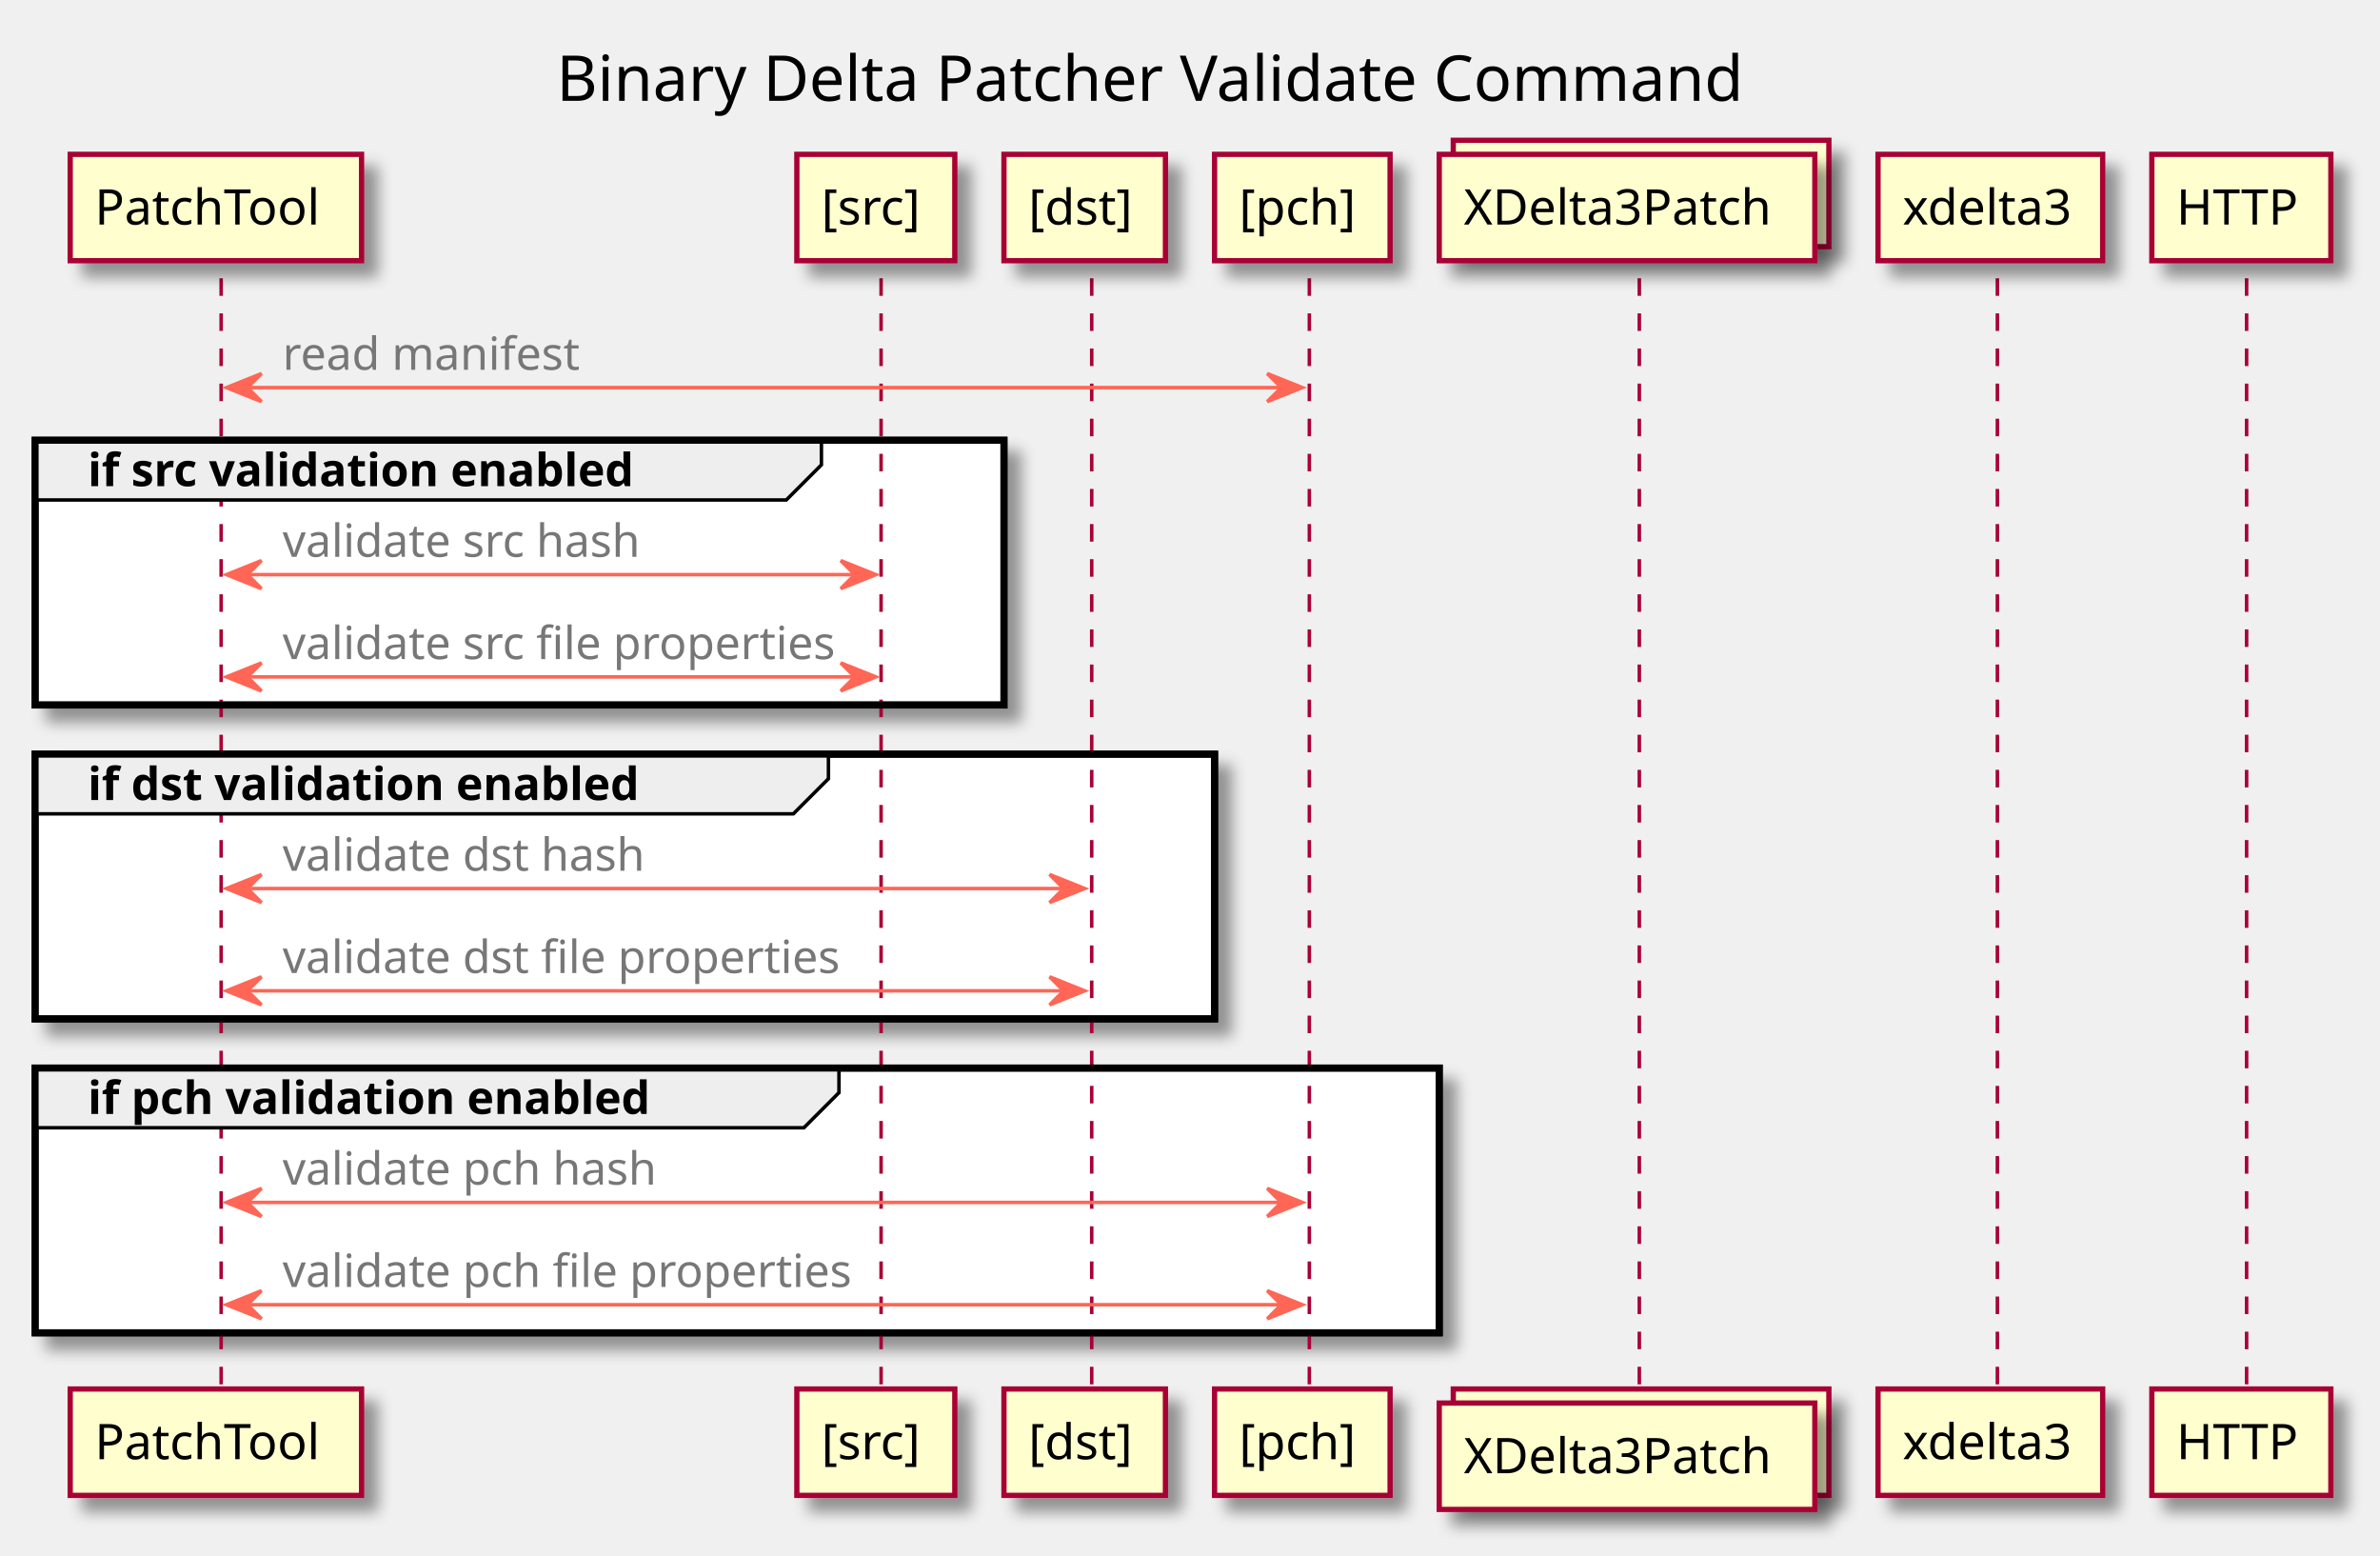
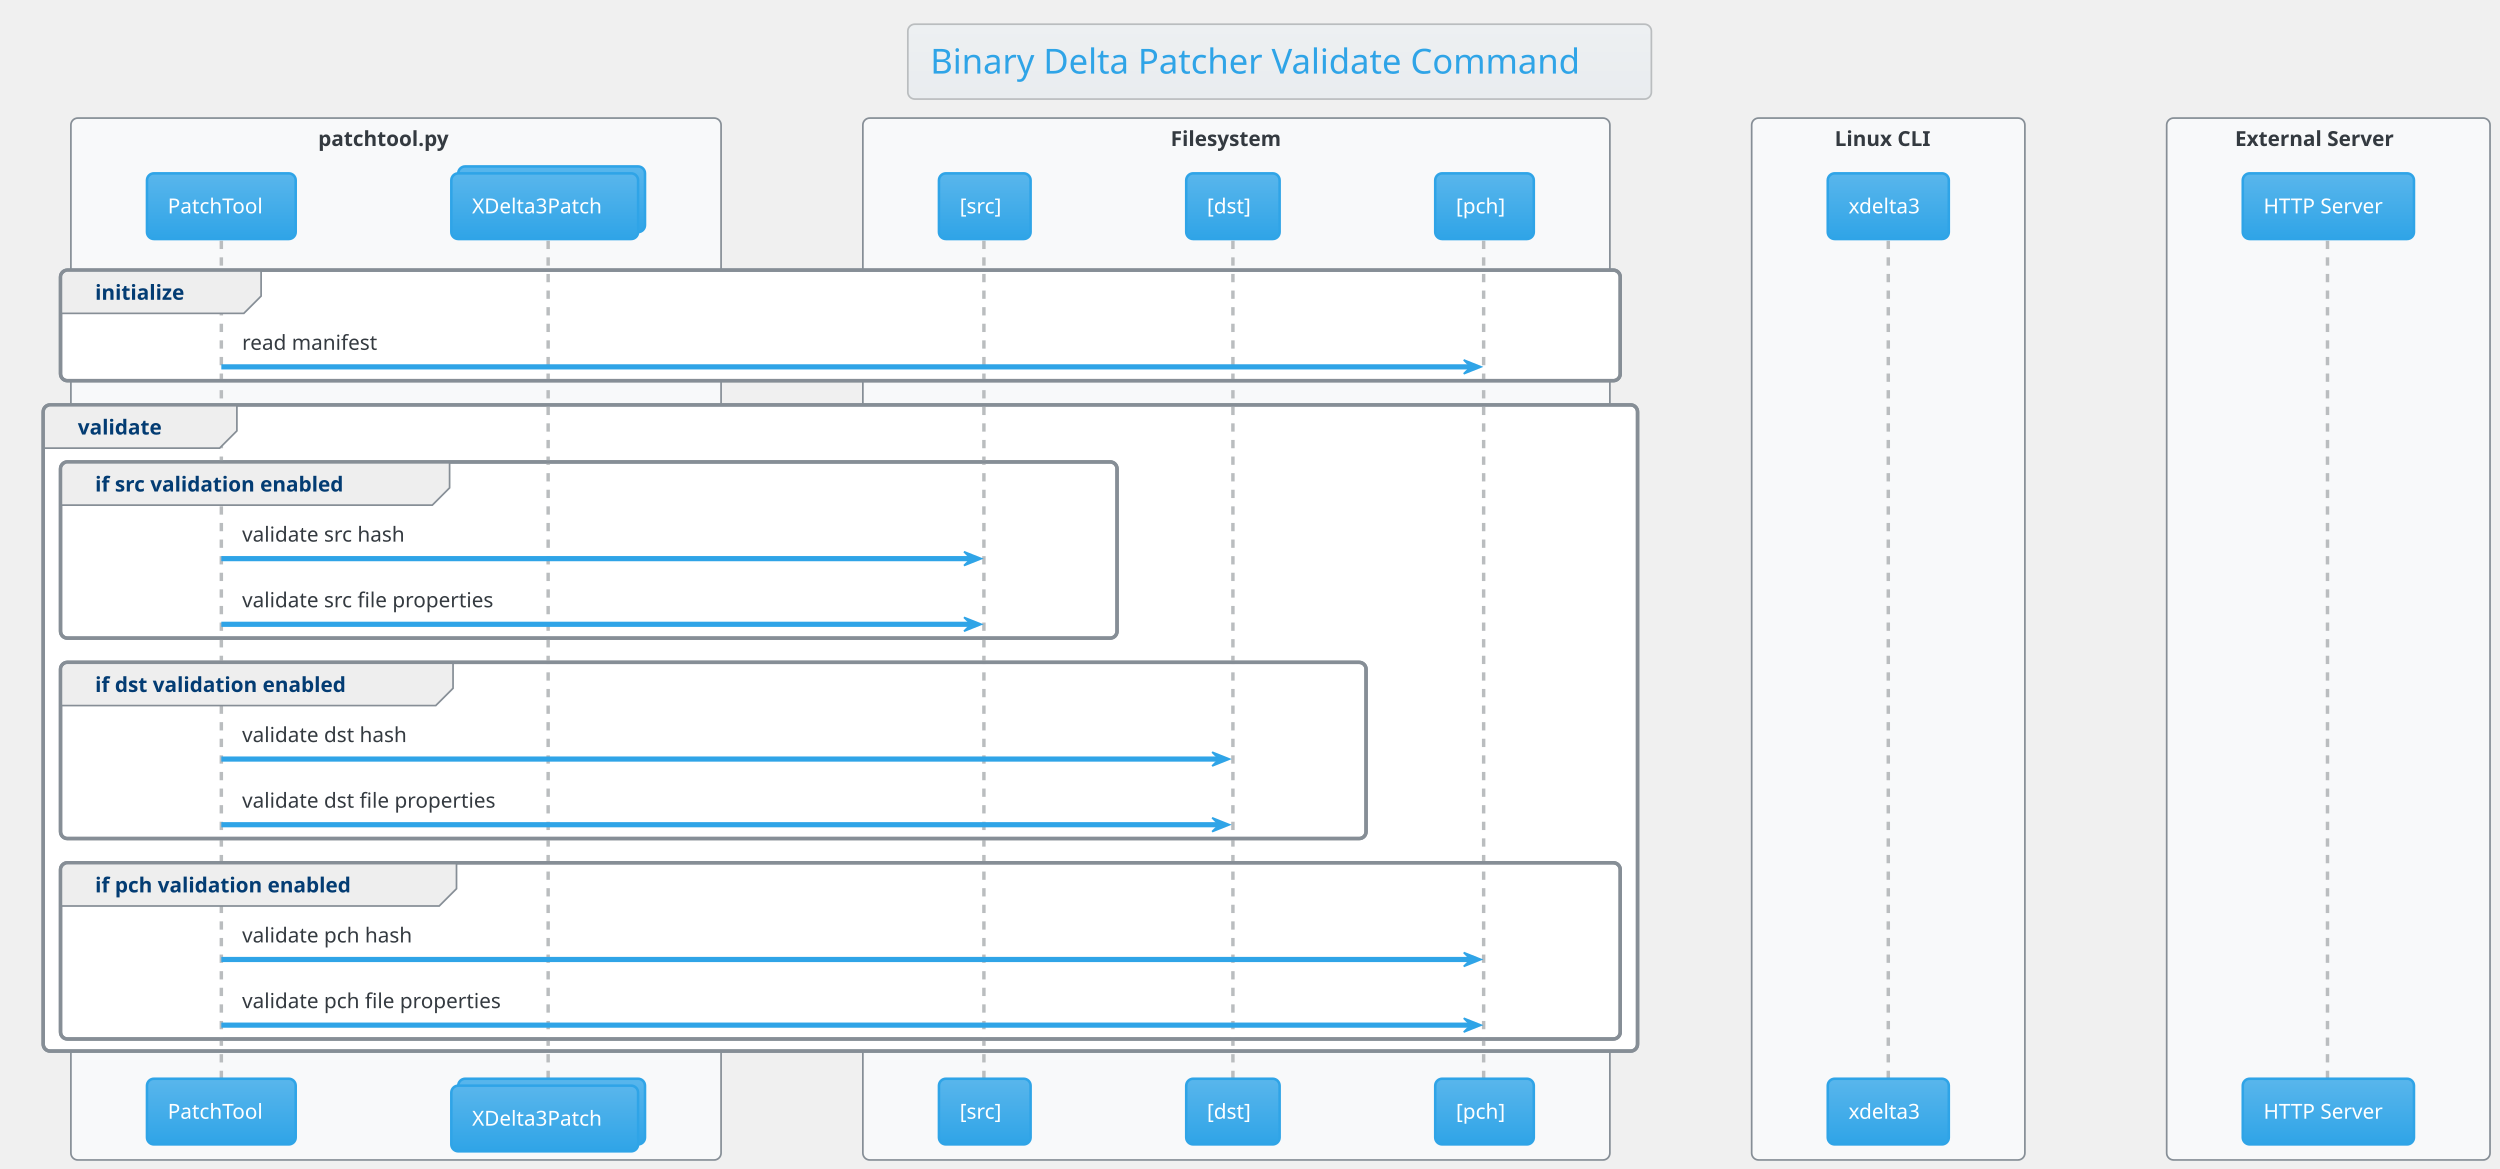
- <svg xmlns="http://www.w3.org/2000/svg" contentScriptType="application/ecmascript" contentStyleType="text/css" height="443px" preserveAspectRatio="none" style="width:678px;height:443px;" version="1.1" viewBox="0 0 678 443" width="678px" zoomAndPan="magnify">
+ <svg xmlns="http://www.w3.org/2000/svg" contentScriptType="application/ecmascript" contentStyleType="text/css" height="704.167px" preserveAspectRatio="none" style="width:1506px;height:704px;background:#00000000;" version="1.1" viewBox="0 0 1506 704" width="1506.25px" zoomAndPan="magnify">
  <defs>
-     <filter height="300%" id="fx28fzo1g70gj" width="300%" x="-1" y="-1">
-       <feGaussianBlur result="blurOut" stdDeviation="2.0" />
-       <feColorMatrix in="blurOut" result="blurOut2" type="matrix" values="0 0 0 0 0 0 0 0 0 0 0 0 0 0 0 0 0 0 .4 0" />
-       <feOffset dx="4.0" dy="4.0" in="blurOut2" result="blurOut3" />
-       <feBlend in="SourceGraphic" in2="blurOut3" mode="normal" />
-     </filter>
+     <linearGradient id="g1j6qcrv6uw5m20" x1="50%" x2="50%" y1="0%" y2="100%">
+       <stop offset="0%" stop-color="#EDF0F2" />
+       <stop offset="100%" stop-color="#E9ECEF" />
+     </linearGradient>
+     <linearGradient id="g1j6qcrv6uw5m21" x1="50%" x2="50%" y1="0%" y2="100%">
+       <stop offset="0%" stop-color="#59B6EC" />
+       <stop offset="100%" stop-color="#2FA4E7" />
+     </linearGradient>
  </defs>
  <g>
-     <text fill="#000000" font-family="sans-serif" font-size="18" lengthAdjust="spacingAndGlyphs" textLength="356" x="158.5" y="28.708">Binary Delta Patcher Validate Command</text>
-     <rect fill="#FFFFFF" filter="url(#fx28fzo1g70gj)" height="75.398" style="stroke:#000000;stroke-width:2.0;" width="276" x="10" y="125.383" />
-     <rect fill="#FFFFFF" filter="url(#fx28fzo1g70gj)" height="75.398" style="stroke:#000000;stroke-width:2.0;" width="336" x="10" y="214.781" />
-     <rect fill="#FFFFFF" filter="url(#fx28fzo1g70gj)" height="75.398" style="stroke:#000000;stroke-width:2.0;" width="400" x="10" y="304.18" />
-     <line style="stroke:#A80036;stroke-width:1.0;stroke-dasharray:5.0,5.0;" x1="63" x2="63" y1="79.25" y2="396.578" />
-     <line style="stroke:#A80036;stroke-width:1.0;stroke-dasharray:5.0,5.0;" x1="251" x2="251" y1="79.25" y2="396.578" />
-     <line style="stroke:#A80036;stroke-width:1.0;stroke-dasharray:5.0,5.0;" x1="311" x2="311" y1="79.25" y2="396.578" />
-     <line style="stroke:#A80036;stroke-width:1.0;stroke-dasharray:5.0,5.0;" x1="373" x2="373" y1="79.25" y2="396.578" />
-     <line style="stroke:#A80036;stroke-width:1.0;stroke-dasharray:5.0,5.0;" x1="467" x2="467" y1="79.25" y2="396.578" />
-     <line style="stroke:#A80036;stroke-width:1.0;stroke-dasharray:5.0,5.0;" x1="569" x2="569" y1="79.25" y2="396.578" />
-     <line style="stroke:#A80036;stroke-width:1.0;stroke-dasharray:5.0,5.0;" x1="640" x2="640" y1="79.25" y2="396.578" />
-     <rect fill="#FEFECE" filter="url(#fx28fzo1g70gj)" height="30.297" style="stroke:#A80036;stroke-width:1.5;" width="83" x="20" y="43.953" />
-     <text fill="#000000" font-family="sans-serif" font-size="14" lengthAdjust="spacingAndGlyphs" textLength="69" x="27" y="63.948">PatchTool</text>
-     <rect fill="#FEFECE" filter="url(#fx28fzo1g70gj)" height="30.297" style="stroke:#A80036;stroke-width:1.5;" width="83" x="20" y="395.578" />
-     <text fill="#000000" font-family="sans-serif" font-size="14" lengthAdjust="spacingAndGlyphs" textLength="69" x="27" y="415.573">PatchTool</text>
-     <rect fill="#FEFECE" filter="url(#fx28fzo1g70gj)" height="30.297" style="stroke:#A80036;stroke-width:1.5;" width="45" x="227" y="43.953" />
-     <text fill="#000000" font-family="sans-serif" font-size="14" lengthAdjust="spacingAndGlyphs" textLength="31" x="234" y="63.948">[src]</text>
-     <rect fill="#FEFECE" filter="url(#fx28fzo1g70gj)" height="30.297" style="stroke:#A80036;stroke-width:1.5;" width="45" x="227" y="395.578" />
-     <text fill="#000000" font-family="sans-serif" font-size="14" lengthAdjust="spacingAndGlyphs" textLength="31" x="234" y="415.573">[src]</text>
-     <rect fill="#FEFECE" filter="url(#fx28fzo1g70gj)" height="30.297" style="stroke:#A80036;stroke-width:1.5;" width="46" x="286" y="43.953" />
-     <text fill="#000000" font-family="sans-serif" font-size="14" lengthAdjust="spacingAndGlyphs" textLength="32" x="293" y="63.948">[dst]</text>
-     <rect fill="#FEFECE" filter="url(#fx28fzo1g70gj)" height="30.297" style="stroke:#A80036;stroke-width:1.5;" width="46" x="286" y="395.578" />
-     <text fill="#000000" font-family="sans-serif" font-size="14" lengthAdjust="spacingAndGlyphs" textLength="32" x="293" y="415.573">[dst]</text>
-     <rect fill="#FEFECE" filter="url(#fx28fzo1g70gj)" height="30.297" style="stroke:#A80036;stroke-width:1.5;" width="50" x="346" y="43.953" />
-     <text fill="#000000" font-family="sans-serif" font-size="14" lengthAdjust="spacingAndGlyphs" textLength="36" x="353" y="63.948">[pch]</text>
-     <rect fill="#FEFECE" filter="url(#fx28fzo1g70gj)" height="30.297" style="stroke:#A80036;stroke-width:1.5;" width="50" x="346" y="395.578" />
-     <text fill="#000000" font-family="sans-serif" font-size="14" lengthAdjust="spacingAndGlyphs" textLength="36" x="353" y="415.573">[pch]</text>
-     <rect fill="#FEFECE" filter="url(#fx28fzo1g70gj)" height="30.297" style="stroke:#A80036;stroke-width:1.5;" width="107" x="414" y="39.953" />
-     <rect fill="#FEFECE" filter="url(#fx28fzo1g70gj)" height="30.297" style="stroke:#A80036;stroke-width:1.5;" width="107" x="410" y="43.953" />
-     <text fill="#000000" font-family="sans-serif" font-size="14" lengthAdjust="spacingAndGlyphs" textLength="93" x="417" y="63.948">XDelta3Patch</text>
-     <rect fill="#FEFECE" filter="url(#fx28fzo1g70gj)" height="30.297" style="stroke:#A80036;stroke-width:1.5;" width="107" x="414" y="395.578" />
-     <rect fill="#FEFECE" filter="url(#fx28fzo1g70gj)" height="30.297" style="stroke:#A80036;stroke-width:1.5;" width="107" x="410" y="399.578" />
-     <text fill="#000000" font-family="sans-serif" font-size="14" lengthAdjust="spacingAndGlyphs" textLength="93" x="417" y="419.573">XDelta3Patch</text>
-     <rect fill="#FEFECE" filter="url(#fx28fzo1g70gj)" height="30.297" style="stroke:#A80036;stroke-width:1.5;" width="64" x="535" y="43.953" />
-     <text fill="#000000" font-family="sans-serif" font-size="14" lengthAdjust="spacingAndGlyphs" textLength="50" x="542" y="63.948">xdelta3</text>
-     <rect fill="#FEFECE" filter="url(#fx28fzo1g70gj)" height="30.297" style="stroke:#A80036;stroke-width:1.5;" width="64" x="535" y="395.578" />
-     <text fill="#000000" font-family="sans-serif" font-size="14" lengthAdjust="spacingAndGlyphs" textLength="50" x="542" y="415.573">xdelta3</text>
-     <rect fill="#FEFECE" filter="url(#fx28fzo1g70gj)" height="30.297" style="stroke:#A80036;stroke-width:1.5;" width="51" x="613" y="43.953" />
-     <text fill="#000000" font-family="sans-serif" font-size="14" lengthAdjust="spacingAndGlyphs" textLength="37" x="620" y="63.948">HTTP</text>
-     <rect fill="#FEFECE" filter="url(#fx28fzo1g70gj)" height="30.297" style="stroke:#A80036;stroke-width:1.5;" width="51" x="613" y="395.578" />
-     <text fill="#000000" font-family="sans-serif" font-size="14" lengthAdjust="spacingAndGlyphs" textLength="37" x="620" y="415.573">HTTP</text>
-     <polygon fill="#FF6655" points="74.5,106.383,64.5,110.383,74.5,114.383,70.5,110.383" style="stroke:#FF6655;stroke-width:1.0;" />
-     <polygon fill="#FF6655" points="361,106.383,371,110.383,361,114.383,365,110.383" style="stroke:#FF6655;stroke-width:1.0;" />
-     <line style="stroke:#FF6655;stroke-width:1.0;" x1="68.5" x2="367" y1="110.383" y2="110.383" />
-     <text fill="#777777" font-family="Impact" font-size="13" lengthAdjust="spacingAndGlyphs" textLength="89" x="80.5" y="105.317">read manifest</text>
-     <path d="M10,125.383 L234,125.383 L234,132.383 L224,142.383 L10,142.383 L10,125.383 " fill="#EEEEEE" style="stroke:#000000;stroke-width:1.0;" />
-     <rect fill="none" height="75.398" style="stroke:#000000;stroke-width:2.0;" width="276" x="10" y="125.383" />
-     <text fill="#000000" font-family="sans-serif" font-size="13" font-weight="bold" lengthAdjust="spacingAndGlyphs" textLength="179" x="25" y="138.45">if src validation enabled</text>
-     <polygon fill="#FF6655" points="74.5,159.648,64.5,163.648,74.5,167.648,70.5,163.648" style="stroke:#FF6655;stroke-width:1.0;" />
-     <polygon fill="#FF6655" points="239.5,159.648,249.5,163.648,239.5,167.648,243.5,163.648" style="stroke:#FF6655;stroke-width:1.0;" />
-     <line style="stroke:#FF6655;stroke-width:1.0;" x1="68.5" x2="245.5" y1="163.648" y2="163.648" />
-     <text fill="#777777" font-family="Impact" font-size="13" lengthAdjust="spacingAndGlyphs" textLength="108" x="80.5" y="158.583">validate src hash</text>
-     <polygon fill="#FF6655" points="74.5,188.781,64.5,192.781,74.5,196.781,70.5,192.781" style="stroke:#FF6655;stroke-width:1.0;" />
-     <polygon fill="#FF6655" points="239.5,188.781,249.5,192.781,239.5,196.781,243.5,192.781" style="stroke:#FF6655;stroke-width:1.0;" />
-     <line style="stroke:#FF6655;stroke-width:1.0;" x1="68.5" x2="245.5" y1="192.781" y2="192.781" />
-     <text fill="#777777" font-family="Impact" font-size="13" lengthAdjust="spacingAndGlyphs" textLength="164" x="80.5" y="187.715">validate src file properties</text>
-     <path d="M10,214.781 L236,214.781 L236,221.781 L226,231.781 L10,231.781 L10,214.781 " fill="#EEEEEE" style="stroke:#000000;stroke-width:1.0;" />
-     <rect fill="none" height="75.398" style="stroke:#000000;stroke-width:2.0;" width="336" x="10" y="214.781" />
-     <text fill="#000000" font-family="sans-serif" font-size="13" font-weight="bold" lengthAdjust="spacingAndGlyphs" textLength="181" x="25" y="227.848">if dst validation enabled</text>
-     <polygon fill="#FF6655" points="74.5,249.047,64.5,253.047,74.5,257.047,70.5,253.047" style="stroke:#FF6655;stroke-width:1.0;" />
-     <polygon fill="#FF6655" points="299,249.047,309,253.047,299,257.047,303,253.047" style="stroke:#FF6655;stroke-width:1.0;" />
-     <line style="stroke:#FF6655;stroke-width:1.0;" x1="68.5" x2="305" y1="253.047" y2="253.047" />
-     <text fill="#777777" font-family="Impact" font-size="13" lengthAdjust="spacingAndGlyphs" textLength="109" x="80.5" y="247.981">validate dst hash</text>
-     <polygon fill="#FF6655" points="74.5,278.18,64.5,282.18,74.5,286.18,70.5,282.18" style="stroke:#FF6655;stroke-width:1.0;" />
-     <polygon fill="#FF6655" points="299,278.18,309,282.18,299,286.18,303,282.18" style="stroke:#FF6655;stroke-width:1.0;" />
-     <line style="stroke:#FF6655;stroke-width:1.0;" x1="68.5" x2="305" y1="282.18" y2="282.18" />
-     <text fill="#777777" font-family="Impact" font-size="13" lengthAdjust="spacingAndGlyphs" textLength="165" x="80.5" y="277.114">validate dst file properties</text>
-     <path d="M10,304.18 L239,304.18 L239,311.18 L229,321.18 L10,321.18 L10,304.18 " fill="#EEEEEE" style="stroke:#000000;stroke-width:1.0;" />
-     <rect fill="none" height="75.398" style="stroke:#000000;stroke-width:2.0;" width="400" x="10" y="304.18" />
-     <text fill="#000000" font-family="sans-serif" font-size="13" font-weight="bold" lengthAdjust="spacingAndGlyphs" textLength="184" x="25" y="317.247">if pch validation enabled</text>
-     <polygon fill="#FF6655" points="74.5,338.445,64.5,342.445,74.5,346.445,70.5,342.445" style="stroke:#FF6655;stroke-width:1.0;" />
-     <polygon fill="#FF6655" points="361,338.445,371,342.445,361,346.445,365,342.445" style="stroke:#FF6655;stroke-width:1.0;" />
-     <line style="stroke:#FF6655;stroke-width:1.0;" x1="68.5" x2="367" y1="342.445" y2="342.445" />
-     <text fill="#777777" font-family="Impact" font-size="13" lengthAdjust="spacingAndGlyphs" textLength="112" x="80.5" y="337.379">validate pch hash</text>
-     <polygon fill="#FF6655" points="74.5,367.578,64.5,371.578,74.5,375.578,70.5,371.578" style="stroke:#FF6655;stroke-width:1.0;" />
-     <polygon fill="#FF6655" points="361,367.578,371,371.578,361,375.578,365,371.578" style="stroke:#FF6655;stroke-width:1.0;" />
-     <line style="stroke:#FF6655;stroke-width:1.0;" x1="68.5" x2="367" y1="371.578" y2="371.578" />
-     <text fill="#777777" font-family="Impact" font-size="13" lengthAdjust="spacingAndGlyphs" textLength="168" x="80.5" y="366.512">validate pch file properties</text>
+     <rect fill="url(#g1j6qcrv6uw5m20)" height="45.085" rx="4.167" ry="4.167" style="stroke:#BABDBF;stroke-width:1.042;" width="447.917" x="546.875" y="14.583" />
+     <text fill="#2FA4E7" font-family="Verdana" font-size="20.833" lengthAdjust="spacingAndGlyphs" textLength="420.833" x="560.417" y="44.338">Binary Delta Patcher Validate Command</text>
+     <rect fill="#F8F9FA" height="627.637" rx="4.167" ry="4.167" style="stroke:#868E96;stroke-width:1.042;" width="391.667" x="42.708" y="71.126" />
+     <text fill="#343A40" font-family="Verdana" font-size="12.5" font-weight="bold" lengthAdjust="spacingAndGlyphs" textLength="93.75" x="191.667" y="87.937">patchtool.py</text>
+     <rect fill="#F8F9FA" height="627.637" rx="4.167" ry="4.167" style="stroke:#868E96;stroke-width:1.042;" width="450" x="519.792" y="71.126" />
+     <text fill="#343A40" font-family="Verdana" font-size="12.5" font-weight="bold" lengthAdjust="spacingAndGlyphs" textLength="79.167" x="705.208" y="87.937">Filesystem</text>
+     <rect fill="#F8F9FA" height="627.637" rx="4.167" ry="4.167" style="stroke:#868E96;stroke-width:1.042;" width="164.583" x="1055.208" y="71.126" />
+     <text fill="#343A40" font-family="Verdana" font-size="12.5" font-weight="bold" lengthAdjust="spacingAndGlyphs" textLength="64.583" x="1105.208" y="87.937">Linux CLI</text>
+     <rect fill="#F8F9FA" height="627.637" rx="4.167" ry="4.167" style="stroke:#868E96;stroke-width:1.042;" width="194.792" x="1305.208" y="71.126" />
+     <text fill="#343A40" font-family="Verdana" font-size="12.5" font-weight="bold" lengthAdjust="spacingAndGlyphs" textLength="112.5" x="1346.354" y="87.937">External Server</text>
+     <rect fill="#FFFFFF" height="66.602" rx="4.167" ry="4.167" style="stroke:#868E96;stroke-width:2.083;" width="939.583" x="36.458" y="162.728" />
+     <rect fill="#FFFFFF" height="389.258" rx="4.167" ry="4.167" style="stroke:#868E96;stroke-width:2.083;" width="960.417" x="26.042" y="243.913" />
+     <rect fill="#FFFFFF" height="106.152" rx="4.167" ry="4.167" style="stroke:#868E96;stroke-width:2.083;" width="636.458" x="36.458" y="278.255" />
+     <rect fill="#FFFFFF" height="106.152" rx="4.167" ry="4.167" style="stroke:#868E96;stroke-width:2.083;" width="786.458" x="36.458" y="398.991" />
+     <rect fill="#FFFFFF" height="106.152" rx="4.167" ry="4.167" style="stroke:#868E96;stroke-width:2.083;" width="939.583" x="36.458" y="519.727" />
+     <line style="stroke:#BABDBF;stroke-width:2.083;stroke-dasharray:5.0,5.0;" x1="133.333" x2="133.333" y1="145.019" y2="650.879" />
+     <line style="stroke:#BABDBF;stroke-width:2.083;stroke-dasharray:5.0,5.0;" x1="330.208" x2="330.208" y1="145.019" y2="650.879" />
+     <line style="stroke:#BABDBF;stroke-width:2.083;stroke-dasharray:5.0,5.0;" x1="592.708" x2="592.708" y1="145.019" y2="650.879" />
+     <line style="stroke:#BABDBF;stroke-width:2.083;stroke-dasharray:5.0,5.0;" x1="742.708" x2="742.708" y1="145.019" y2="650.879" />
+     <line style="stroke:#BABDBF;stroke-width:2.083;stroke-dasharray:5.0,5.0;" x1="893.75" x2="893.75" y1="145.019" y2="650.879" />
+     <line style="stroke:#BABDBF;stroke-width:2.083;stroke-dasharray:5.0,5.0;" x1="1137.5" x2="1137.5" y1="145.019" y2="650.879" />
+     <line style="stroke:#BABDBF;stroke-width:2.083;stroke-dasharray:5.0,5.0;" x1="1402.083" x2="1402.083" y1="145.019" y2="650.879" />
+     <rect fill="url(#g1j6qcrv6uw5m21)" height="39.551" rx="4.167" ry="4.167" style="stroke:#2FA4E7;stroke-width:1.562;" width="89.583" x="88.542" y="104.427" />
+     <text fill="#FFFFFF" font-family="Verdana" font-size="12.5" lengthAdjust="spacingAndGlyphs" textLength="64.583" x="101.042" y="128.53">PatchTool</text>
+     <rect fill="url(#g1j6qcrv6uw5m21)" height="39.551" rx="4.167" ry="4.167" style="stroke:#2FA4E7;stroke-width:1.562;" width="89.583" x="88.542" y="649.837" />
+     <text fill="#FFFFFF" font-family="Verdana" font-size="12.5" lengthAdjust="spacingAndGlyphs" textLength="64.583" x="101.042" y="673.94">PatchTool</text>
+     <rect fill="url(#g1j6qcrv6uw5m21)" height="39.551" rx="4.167" ry="4.167" style="stroke:#2FA4E7;stroke-width:1.562;" width="112.5" x="276.042" y="100.26" />
+     <rect fill="url(#g1j6qcrv6uw5m21)" height="39.551" rx="4.167" ry="4.167" style="stroke:#2FA4E7;stroke-width:1.562;" width="112.5" x="271.875" y="104.427" />
+     <text fill="#FFFFFF" font-family="Verdana" font-size="12.5" lengthAdjust="spacingAndGlyphs" textLength="87.5" x="284.375" y="128.53">XDelta3Patch</text>
+     <rect fill="url(#g1j6qcrv6uw5m21)" height="39.551" rx="4.167" ry="4.167" style="stroke:#2FA4E7;stroke-width:1.562;" width="112.5" x="276.042" y="649.837" />
+     <rect fill="url(#g1j6qcrv6uw5m21)" height="39.551" rx="4.167" ry="4.167" style="stroke:#2FA4E7;stroke-width:1.562;" width="112.5" x="271.875" y="654.004" />
+     <text fill="#FFFFFF" font-family="Verdana" font-size="12.5" lengthAdjust="spacingAndGlyphs" textLength="87.5" x="284.375" y="678.107">XDelta3Patch</text>
+     <rect fill="url(#g1j6qcrv6uw5m21)" height="39.551" rx="4.167" ry="4.167" style="stroke:#2FA4E7;stroke-width:1.562;" width="55.208" x="565.625" y="104.427" />
+     <text fill="#FFFFFF" font-family="Verdana" font-size="12.5" lengthAdjust="spacingAndGlyphs" textLength="30.208" x="578.125" y="128.53">[src]</text>
+     <rect fill="url(#g1j6qcrv6uw5m21)" height="39.551" rx="4.167" ry="4.167" style="stroke:#2FA4E7;stroke-width:1.562;" width="55.208" x="565.625" y="649.837" />
+     <text fill="#FFFFFF" font-family="Verdana" font-size="12.5" lengthAdjust="spacingAndGlyphs" textLength="30.208" x="578.125" y="673.94">[src]</text>
+     <rect fill="url(#g1j6qcrv6uw5m21)" height="39.551" rx="4.167" ry="4.167" style="stroke:#2FA4E7;stroke-width:1.562;" width="56.25" x="714.583" y="104.427" />
+     <text fill="#FFFFFF" font-family="Verdana" font-size="12.5" lengthAdjust="spacingAndGlyphs" textLength="31.25" x="727.083" y="128.53">[dst]</text>
+     <rect fill="url(#g1j6qcrv6uw5m21)" height="39.551" rx="4.167" ry="4.167" style="stroke:#2FA4E7;stroke-width:1.562;" width="56.25" x="714.583" y="649.837" />
+     <text fill="#FFFFFF" font-family="Verdana" font-size="12.5" lengthAdjust="spacingAndGlyphs" textLength="31.25" x="727.083" y="673.94">[dst]</text>
+     <rect fill="url(#g1j6qcrv6uw5m21)" height="39.551" rx="4.167" ry="4.167" style="stroke:#2FA4E7;stroke-width:1.562;" width="59.375" x="864.583" y="104.427" />
+     <text fill="#FFFFFF" font-family="Verdana" font-size="12.5" lengthAdjust="spacingAndGlyphs" textLength="34.375" x="877.083" y="128.53">[pch]</text>
+     <rect fill="url(#g1j6qcrv6uw5m21)" height="39.551" rx="4.167" ry="4.167" style="stroke:#2FA4E7;stroke-width:1.562;" width="59.375" x="864.583" y="649.837" />
+     <text fill="#FFFFFF" font-family="Verdana" font-size="12.5" lengthAdjust="spacingAndGlyphs" textLength="34.375" x="877.083" y="673.94">[pch]</text>
+     <rect fill="url(#g1j6qcrv6uw5m21)" height="39.551" rx="4.167" ry="4.167" style="stroke:#2FA4E7;stroke-width:1.562;" width="72.917" x="1101.042" y="104.427" />
+     <text fill="#FFFFFF" font-family="Verdana" font-size="12.5" lengthAdjust="spacingAndGlyphs" textLength="47.917" x="1113.542" y="128.53">xdelta3</text>
+     <rect fill="url(#g1j6qcrv6uw5m21)" height="39.551" rx="4.167" ry="4.167" style="stroke:#2FA4E7;stroke-width:1.562;" width="72.917" x="1101.042" y="649.837" />
+     <text fill="#FFFFFF" font-family="Verdana" font-size="12.5" lengthAdjust="spacingAndGlyphs" textLength="47.917" x="1113.542" y="673.94">xdelta3</text>
+     <rect fill="url(#g1j6qcrv6uw5m21)" height="39.551" rx="4.167" ry="4.167" style="stroke:#2FA4E7;stroke-width:1.562;" width="103.125" x="1351.042" y="104.427" />
+     <text fill="#FFFFFF" font-family="Verdana" font-size="12.5" lengthAdjust="spacingAndGlyphs" textLength="78.125" x="1363.542" y="128.53">HTTP Server</text>
+     <rect fill="url(#g1j6qcrv6uw5m21)" height="39.551" rx="4.167" ry="4.167" style="stroke:#2FA4E7;stroke-width:1.562;" width="103.125" x="1351.042" y="649.837" />
+     <text fill="#FFFFFF" font-family="Verdana" font-size="12.5" lengthAdjust="spacingAndGlyphs" textLength="78.125" x="1363.542" y="673.94">HTTP Server</text>
+     <path d="M40.625,162.728 L157.292,162.728 L157.292,178.353 L146.875,188.769 L36.458,188.769 L36.458,166.894 " fill="#EEEEEE" style="stroke:#868E96;stroke-width:1.042;" />
+     <rect fill="none" height="66.602" rx="4.167" ry="4.167" style="stroke:#868E96;stroke-width:2.083;" width="939.583" x="36.458" y="162.728" />
+     <text fill="#033C73" font-family="Verdana" font-size="12.5" font-weight="bold" lengthAdjust="spacingAndGlyphs" textLength="63.542" x="57.292" y="180.581">initialize</text>
+     <polygon fill="#2FA4E7" points="881.771,216.829,892.188,220.996,881.771,225.163,885.938,220.996" style="stroke:#2FA4E7;stroke-width:1.042;" />
+     <line style="stroke:#2FA4E7;stroke-width:3.125;" x1="133.333" x2="888.021" y1="220.996" y2="220.996" />
+     <text fill="#343A40" font-family="Verdana" font-size="12.5" lengthAdjust="spacingAndGlyphs" textLength="90.625" x="145.833" y="210.756">read manifest</text>
+     <path d="M30.208,243.913 L142.708,243.913 L142.708,259.538 L132.292,269.954 L26.042,269.954 L26.042,248.079 " fill="#EEEEEE" style="stroke:#868E96;stroke-width:1.042;" />
+     <rect fill="none" height="389.258" rx="4.167" ry="4.167" style="stroke:#868E96;stroke-width:2.083;" width="960.417" x="26.042" y="243.913" />
+     <text fill="#033C73" font-family="Verdana" font-size="12.5" font-weight="bold" lengthAdjust="spacingAndGlyphs" textLength="59.375" x="46.875" y="261.765">validate</text>
+     <path d="M40.625,278.255 L270.833,278.255 L270.833,293.88 L260.417,304.297 L36.458,304.297 L36.458,282.422 " fill="#EEEEEE" style="stroke:#868E96;stroke-width:1.042;" />
+     <rect fill="none" height="106.152" rx="4.167" ry="4.167" style="stroke:#868E96;stroke-width:2.083;" width="636.458" x="36.458" y="278.255" />
+     <text fill="#033C73" font-family="Verdana" font-size="12.5" font-weight="bold" lengthAdjust="spacingAndGlyphs" textLength="177.083" x="57.292" y="296.108">if src validation enabled</text>
+     <polygon fill="#2FA4E7" points="580.729,332.357,591.146,336.523,580.729,340.69,584.896,336.523" style="stroke:#2FA4E7;stroke-width:1.042;" />
+     <line style="stroke:#2FA4E7;stroke-width:3.125;" x1="133.333" x2="586.979" y1="336.523" y2="336.523" />
+     <text fill="#343A40" font-family="Verdana" font-size="12.5" lengthAdjust="spacingAndGlyphs" textLength="111.458" x="145.833" y="326.284">validate src hash</text>
+     <polygon fill="#2FA4E7" points="580.729,371.908,591.146,376.074,580.729,380.241,584.896,376.074" style="stroke:#2FA4E7;stroke-width:1.042;" />
+     <line style="stroke:#2FA4E7;stroke-width:3.125;" x1="133.333" x2="586.979" y1="376.074" y2="376.074" />
+     <text fill="#343A40" font-family="Verdana" font-size="12.5" lengthAdjust="spacingAndGlyphs" textLength="169.792" x="145.833" y="365.835">validate src file properties</text>
+     <path d="M40.625,398.991 L272.917,398.991 L272.917,414.616 L262.5,425.033 L36.458,425.033 L36.458,403.158 " fill="#EEEEEE" style="stroke:#868E96;stroke-width:1.042;" />
+     <rect fill="none" height="106.152" rx="4.167" ry="4.167" style="stroke:#868E96;stroke-width:2.083;" width="786.458" x="36.458" y="398.991" />
+     <text fill="#033C73" font-family="Verdana" font-size="12.5" font-weight="bold" lengthAdjust="spacingAndGlyphs" textLength="179.167" x="57.292" y="416.844">if dst validation enabled</text>
+     <polygon fill="#2FA4E7" points="730.208,453.092,740.625,457.259,730.208,461.426,734.375,457.259" style="stroke:#2FA4E7;stroke-width:1.042;" />
+     <line style="stroke:#2FA4E7;stroke-width:3.125;" x1="133.333" x2="736.458" y1="457.259" y2="457.259" />
+     <text fill="#343A40" font-family="Verdana" font-size="12.5" lengthAdjust="spacingAndGlyphs" textLength="112.5" x="145.833" y="447.019">validate dst hash</text>
+     <polygon fill="#2FA4E7" points="730.208,492.643,740.625,496.81,730.208,500.977,734.375,496.81" style="stroke:#2FA4E7;stroke-width:1.042;" />
+     <line style="stroke:#2FA4E7;stroke-width:3.125;" x1="133.333" x2="736.458" y1="496.81" y2="496.81" />
+     <text fill="#343A40" font-family="Verdana" font-size="12.5" lengthAdjust="spacingAndGlyphs" textLength="170.833" x="145.833" y="486.57">validate dst file properties</text>
+     <path d="M40.625,519.727 L275,519.727 L275,535.352 L264.583,545.768 L36.458,545.768 L36.458,523.893 " fill="#EEEEEE" style="stroke:#868E96;stroke-width:1.042;" />
+     <rect fill="none" height="106.152" rx="4.167" ry="4.167" style="stroke:#868E96;stroke-width:2.083;" width="939.583" x="36.458" y="519.727" />
+     <text fill="#033C73" font-family="Verdana" font-size="12.5" font-weight="bold" lengthAdjust="spacingAndGlyphs" textLength="181.25" x="57.292" y="537.579">if pch validation enabled</text>
+     <polygon fill="#2FA4E7" points="881.771,573.828,892.188,577.995,881.771,582.162,885.938,577.995" style="stroke:#2FA4E7;stroke-width:1.042;" />
+     <line style="stroke:#2FA4E7;stroke-width:3.125;" x1="133.333" x2="888.021" y1="577.995" y2="577.995" />
+     <text fill="#343A40" font-family="Verdana" font-size="12.5" lengthAdjust="spacingAndGlyphs" textLength="115.625" x="145.833" y="567.755">validate pch hash</text>
+     <polygon fill="#2FA4E7" points="881.771,613.379,892.188,617.546,881.771,621.712,885.938,617.546" style="stroke:#2FA4E7;stroke-width:1.042;" />
+     <line style="stroke:#2FA4E7;stroke-width:3.125;" x1="133.333" x2="888.021" y1="617.546" y2="617.546" />
+     <text fill="#343A40" font-family="Verdana" font-size="12.5" lengthAdjust="spacingAndGlyphs" textLength="173.958" x="145.833" y="607.306">validate pch file properties</text>
  </g>
</svg>
